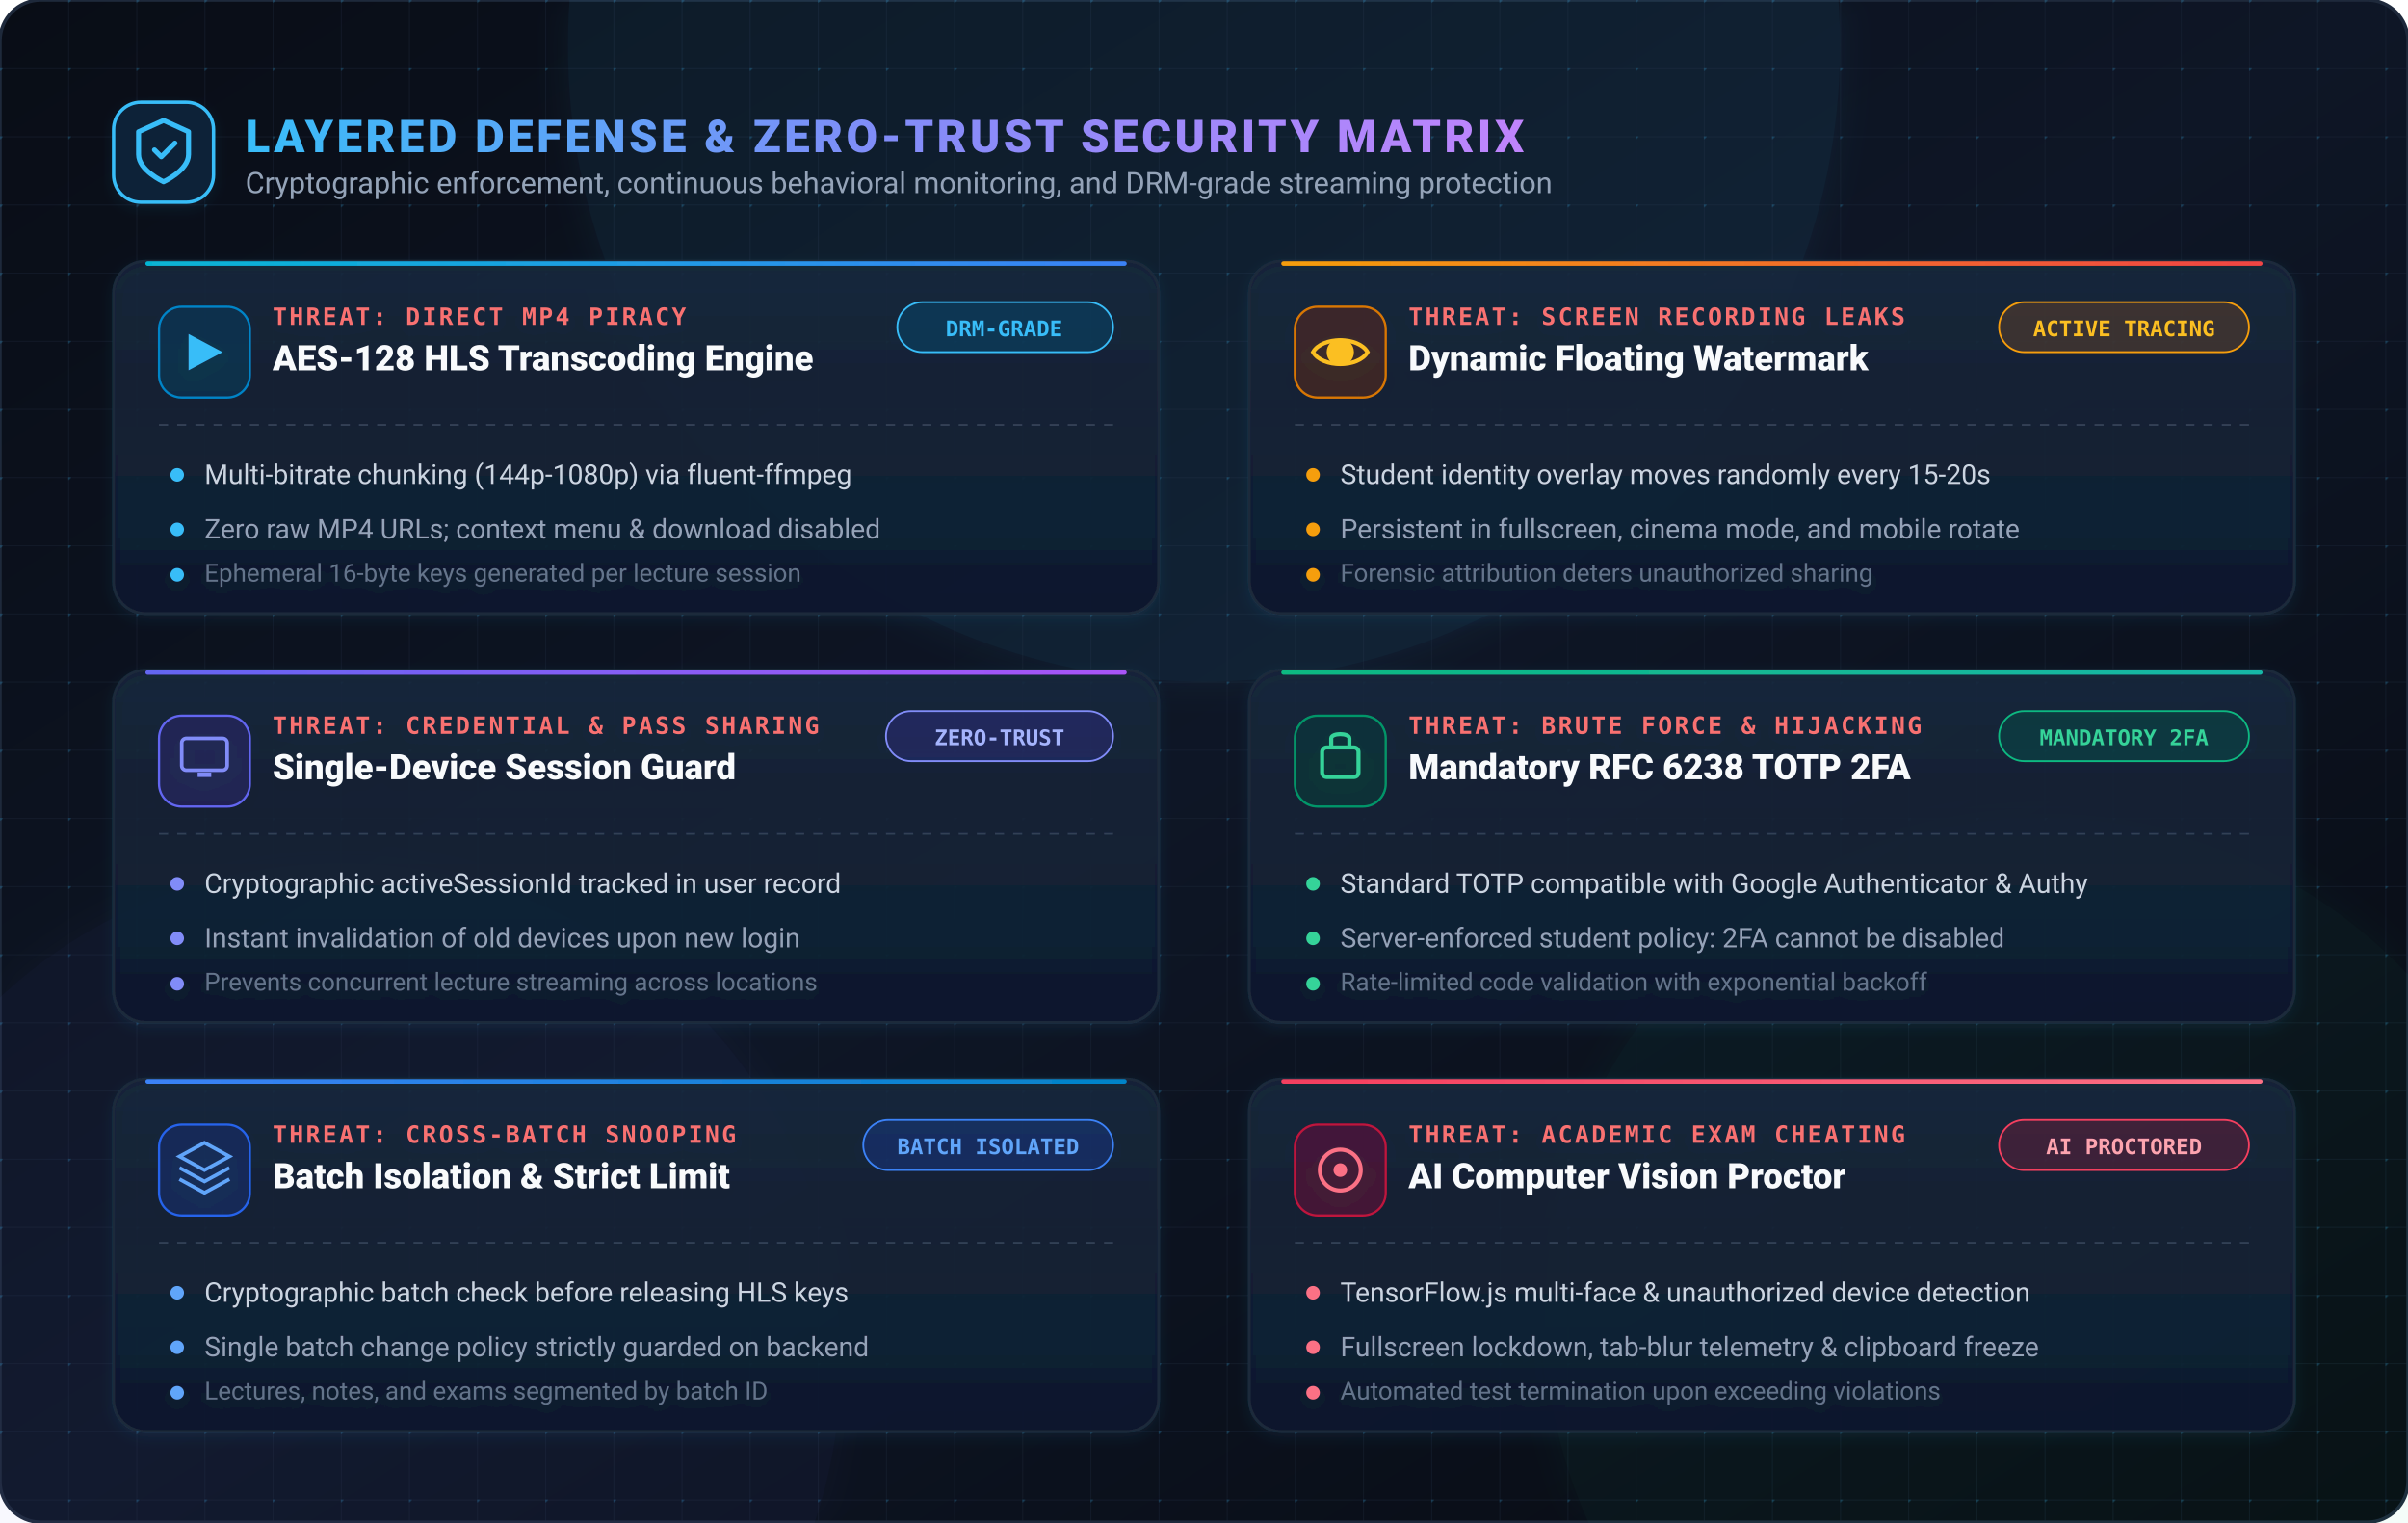
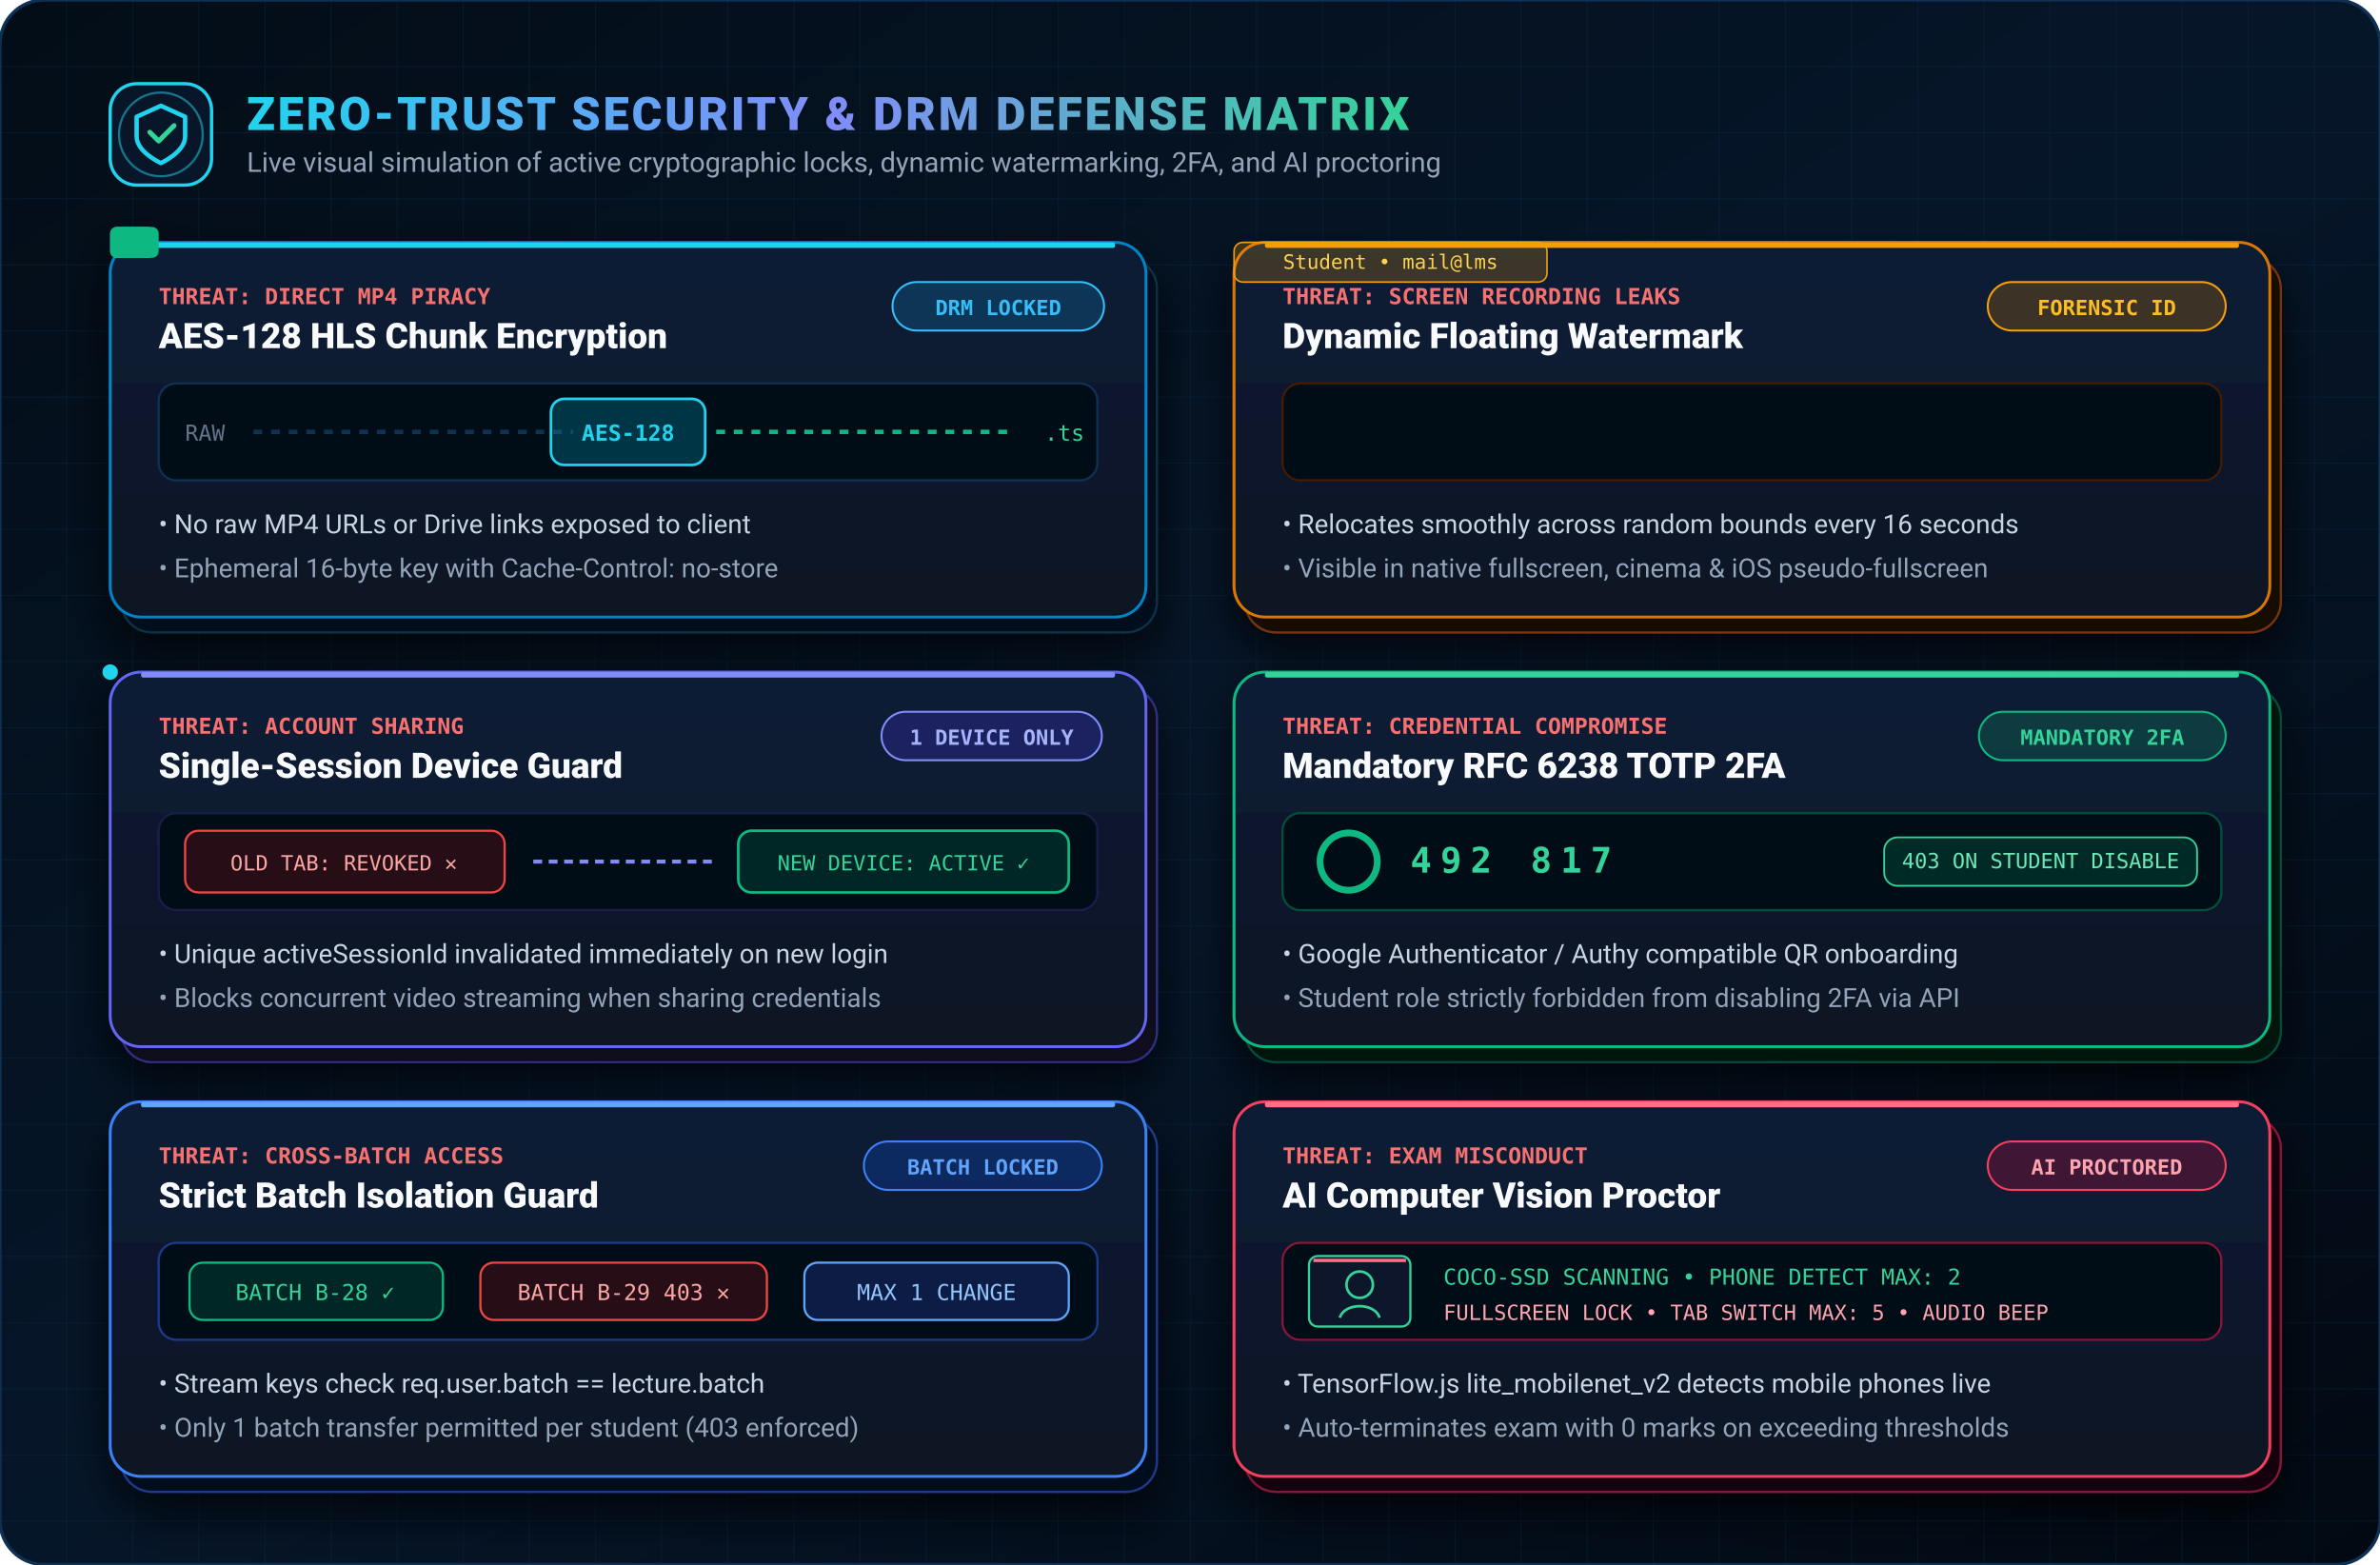
- <svg xmlns="http://www.w3.org/2000/svg" viewBox="0 0 1060 670" width="1060" height="670">
+ <svg xmlns="http://www.w3.org/2000/svg" viewBox="0 0 1080 710" width="1080" height="710">
  <defs>
-     <linearGradient id="bg-grad" x1="0%" y1="0%" x2="100%" y2="100%">
-       <stop offset="0%" stop-color="#090D16" />
-       <stop offset="50%" stop-color="#0E1626" />
-       <stop offset="100%" stop-color="#070A10" />
+     <linearGradient id="sec-bg" x1="0%" y1="0%" x2="100%" y2="100%">
+       <stop offset="0%" stop-color="#030D17" />
+       <stop offset="50%" stop-color="#061629" />
+       <stop offset="100%" stop-color="#020912" />
    </linearGradient>
-     <linearGradient id="header-grad" x1="0%" y1="0%" x2="100%" y2="0%">
-       <stop offset="0%" stop-color="#38BDF8" />
+     <linearGradient id="sec-header" x1="0%" y1="0%" x2="100%" y2="0%">
+       <stop offset="0%" stop-color="#22D3EE" />
      <stop offset="50%" stop-color="#818CF8" />
-       <stop offset="100%" stop-color="#C084FC" />
+       <stop offset="100%" stop-color="#34D399" />
    </linearGradient>
-     <linearGradient id="card-grad" x1="0%" y1="0%" x2="0%" y2="100%">
-       <stop offset="0%" stop-color="#162238" stop-opacity="0.9" />
-       <stop offset="100%" stop-color="#0F172A" stop-opacity="0.95" />
+     <linearGradient id="sec-card" x1="0%" y1="0%" x2="0%" y2="100%">
+       <stop offset="0%" stop-color="#0C1E36" />
+       <stop offset="100%" stop-color="#071222" />
    </linearGradient>
-     <linearGradient id="cyan-acc" x1="0%" y1="0%" x2="100%" y2="0%">
-       <stop offset="0%" stop-color="#06B6D4" />
-       <stop offset="100%" stop-color="#3B82F6" />
-     </linearGradient>
-     <linearGradient id="amber-acc" x1="0%" y1="0%" x2="100%" y2="0%">
-       <stop offset="0%" stop-color="#F59E0B" />
-       <stop offset="100%" stop-color="#EF4444" />
-     </linearGradient>
-     <linearGradient id="indigo-acc" x1="0%" y1="0%" x2="100%" y2="0%">
-       <stop offset="0%" stop-color="#6366F1" />
-       <stop offset="100%" stop-color="#A855F7" />
-     </linearGradient>
-     <linearGradient id="emerald-acc" x1="0%" y1="0%" x2="100%" y2="0%">
-       <stop offset="0%" stop-color="#10B981" />
-       <stop offset="100%" stop-color="#14B8A6" />
-     </linearGradient>
-     <linearGradient id="blue-acc" x1="0%" y1="0%" x2="100%" y2="0%">
-       <stop offset="0%" stop-color="#3B82F6" />
-       <stop offset="100%" stop-color="#0284C7" />
-     </linearGradient>
-     <linearGradient id="rose-acc" x1="0%" y1="0%" x2="100%" y2="0%">
-       <stop offset="0%" stop-color="#F43F5E" />
-       <stop offset="100%" stop-color="#FB7185" />
-     </linearGradient>
-     <filter id="card-shadow" x="-10%" y="-10%" width="125%" height="135%">
-       <feDropShadow dx="0" dy="12" stdDeviation="10" flood-color="#000000" flood-opacity="0.65" />
-       <feDropShadow dx="0" dy="2" stdDeviation="3" flood-color="#38BDF8" flood-opacity="0.08" />
+     <filter id="sec-shadow" x="-8%" y="-8%" width="120%" height="128%">
+       <feDropShadow dx="0" dy="10" stdDeviation="10" flood-color="#000000" flood-opacity="0.72" />
    </filter>
-     <filter id="glow-cyan" x="-20%" y="-20%" width="140%" height="140%">
-       <feGaussianBlur stdDeviation="8" result="blur" />
-       <feComposite in="SourceGraphic" in2="blur" operator="over" />
-     </filter>
-     <pattern id="grid-pattern" width="30" height="30" patternUnits="userSpaceOnUse">
-       <path d="M 30 0 L 0 0 0 30" fill="none" stroke="#1E293B" stroke-width="0.8" stroke-opacity="0.4" />
-       <circle cx="0" cy="0" r="1.2" fill="#38BDF8" fill-opacity="0.2" />
+     <pattern id="sec-grid" width="30" height="30" patternUnits="userSpaceOnUse">
+       <path d="M 30 0 L 0 0 0 30" fill="none" stroke="#0E3052" stroke-width="0.7" stroke-opacity="0.4" />
    </pattern>
  </defs>
  <style>
-     .title-text { font-family: -apple-system, BlinkMacSystemFont, 'Segoe UI', Roboto, Helvetica, Arial, sans-serif; font-weight: 800; }
-     .body-text  { font-family: -apple-system, BlinkMacSystemFont, 'Segoe UI', Roboto, Helvetica, Arial, sans-serif; }
-     .mono-text  { font-family: 'JetBrains Mono', 'Fira Code', Consolas, monospace; }
+     .st { font-family: -apple-system, BlinkMacSystemFont, 'Segoe UI', Roboto, Helvetica, Arial, sans-serif; font-weight: 800; }
+     .sb { font-family: -apple-system, BlinkMacSystemFont, 'Segoe UI', Roboto, Helvetica, Arial, sans-serif; }
+     .sm { font-family: 'JetBrains Mono', Consolas, monospace; }
  </style>
-   <rect width="1060" height="670" rx="18" fill="url(#bg-grad)" stroke="#1E293B" stroke-width="1.5" />
-   <rect width="1060" height="670" rx="18" fill="url(#grid-pattern)" />
-   <circle cx="530" cy="20" r="280" fill="#38BDF8" opacity="0.07" filter="url(#glow-cyan)" />
-   <circle cx="150" cy="600" r="220" fill="#6366F1" opacity="0.05" filter="url(#glow-cyan)" />
-   <circle cx="900" cy="580" r="220" fill="#10B981" opacity="0.05" filter="url(#glow-cyan)" />
-   <g transform="translate(50, 45)">
-     <rect x="0" y="0" width="44" height="44" rx="12" fill="#0E2238" stroke="#38BDF8" stroke-width="1.5" filter="url(#card-shadow)" />
-     <path d="M22 8 L33 13 V23 C33 30 22 35 22 35 C22 35 11 30 11 23 V13 Z" fill="none" stroke="#38BDF8" stroke-width="2.2" stroke-linejoin="round" />
-     <path d="M18 21 L21 24 L27 18" fill="none" stroke="#38BDF8" stroke-width="2.2" stroke-linecap="round" stroke-linejoin="round" />
-     <text x="58" y="22" fill="url(#header-grad)" class="title-text" font-size="20" letter-spacing="1.5">LAYERED DEFENSE &amp; ZERO-TRUST SECURITY MATRIX</text>
-     <text x="58" y="40" fill="#94A3B8" class="body-text" font-size="13">Cryptographic enforcement, continuous behavioral monitoring, and DRM-grade streaming protection</text>
+   <rect width="1080" height="710" rx="20" fill="url(#sec-bg)" stroke="#0E3052" stroke-width="1.5" />
+   <rect width="1080" height="710" rx="20" fill="url(#sec-grid)" />
+   <g transform="translate(50, 38)">
+     <rect x="0" y="0" width="46" height="46" rx="12" fill="#071729" stroke="#22D3EE" stroke-width="1.5" />
+     <circle cx="23" cy="23" r="19" fill="none" stroke="#22D3EE" stroke-width="1" opacity="0.5">
+       <animate attributeName="r" values="14;21;14" dur="3s" repeatCount="indefinite" />
+       <animate attributeName="opacity" values="0.7;0.1;0.7" dur="3s" repeatCount="indefinite" />
+     </circle>
+     <path d="M23 10 L34 15 V24 C34 31 23 36 23 36 C23 36 12 31 12 24 V15 Z" fill="none" stroke="#22D3EE" stroke-width="2" stroke-linejoin="round" />
+     <path d="M18 22 L22 26 L29 19" fill="none" stroke="#34D399" stroke-width="2.2" stroke-linecap="round" stroke-linejoin="round" />
+     <text x="62" y="21" fill="url(#sec-header)" class="st" font-size="21" letter-spacing="1.2">ZERO-TRUST SECURITY &amp; DRM DEFENSE MATRIX</text>
+     <text x="62" y="40" fill="#94A3B8" class="sb" font-size="12.5">Live visual simulation of active cryptographic locks, dynamic watermarking, 2FA, and AI proctoring</text>
  </g>
-   <g transform="translate(50, 115)" filter="url(#card-shadow)">
-     <rect width="460" height="155" rx="14" fill="url(#card-grad)" stroke="#1E293B" stroke-width="1.2" />
-     <rect x="14" y="0" width="432" height="2" fill="url(#cyan-acc)" rx="1" />
-     <rect x="20" y="20" width="40" height="40" rx="10" fill="#0C4A6E" fill-opacity="0.4" stroke="#0284C7" stroke-width="1" />
-     <path d="M33 32 L48 40 L33 48 Z" fill="#38BDF8" />
-     <text x="70" y="28" fill="#F87171" class="mono-text" font-size="10.5" font-weight="700" letter-spacing="1">THREAT: DIRECT MP4 PIRACY</text>
-     <text x="70" y="48" fill="#F8FAFC" class="title-text" font-size="15.5">AES-128 HLS Transcoding Engine</text>
-     <rect x="345" y="18" width="95" height="22" rx="11" fill="#0284C7" fill-opacity="0.2" stroke="#38BDF8" stroke-width="0.8" />
-     <text x="392" y="33" fill="#38BDF8" class="mono-text" font-size="9.5" font-weight="700" text-anchor="middle">DRM-GRADE</text>
-     <line x1="20" y1="72" x2="440" y2="72" stroke="#334155" stroke-width="0.8" stroke-dasharray="4 4" />
-     <circle cx="28" cy="94" r="3" fill="#38BDF8" />
-     <text x="40" y="98" fill="#CBD5E1" class="body-text" font-size="12">Multi-bitrate chunking (144p-1080p) via fluent-ffmpeg</text>
-     <circle cx="28" cy="118" r="3" fill="#38BDF8" />
-     <text x="40" y="122" fill="#94A3B8" class="body-text" font-size="12">Zero raw MP4 URLs; context menu &amp; download disabled</text>
-     <circle cx="28" cy="138" r="3" fill="#38BDF8" />
-     <text x="40" y="141" fill="#64748B" class="body-text" font-size="11">Ephemeral 16-byte keys generated per lecture session</text>
+   <g transform="translate(50, 110)" filter="url(#sec-shadow)">
+     <rect x="5" y="7" width="470" height="170" rx="14" fill="#04101D" stroke="#083344" />
+     <rect width="470" height="170" rx="14" fill="url(#sec-card)" stroke="#0284C7" stroke-width="1.3" />
+     <rect x="14" y="0" width="442" height="2.5" rx="1" fill="#22D3EE" />
+     <text x="22" y="28" fill="#F87171" class="sm" font-size="10" font-weight="700">THREAT: DIRECT MP4 PIRACY</text>
+     <text x="22" y="48" fill="#F8FAFC" class="st" font-size="16">AES-128 HLS Chunk Encryption</text>
+     <rect x="355" y="18" width="96" height="22" rx="11" fill="#0284C7" fill-opacity="0.25" stroke="#38BDF8" stroke-width="0.9" />
+     <text x="403" y="33" fill="#38BDF8" class="sm" font-size="9.5" font-weight="700" text-anchor="middle">DRM LOCKED</text>
+     <rect x="22" y="64" width="426" height="44" rx="8" fill="#030D17" stroke="#0E3052" />
+     <text x="34" y="90" fill="#64748B" class="sm" font-size="10">RAW</text>
+     <line x1="65" y1="86" x2="210" y2="86" stroke="#0E3052" stroke-width="2" stroke-dasharray="4 4" />
+     <rect x="0" y="-7" width="20" height="14" rx="3" fill="#22D3EE">
+       <animateMotion path="M 70,86 L 200,86" dur="2.2s" repeatCount="indefinite" />
+     </rect>
+     <rect x="200" y="71" width="70" height="30" rx="6" fill="#0891B2" fill-opacity="0.3" stroke="#22D3EE" stroke-width="1.2" />
+     <text x="235" y="90" fill="#22D3EE" class="sm" font-size="10" font-weight="700" text-anchor="middle">AES-128</text>
+     <line x1="275" y1="86" x2="410" y2="86" stroke="#10B981" stroke-width="2" stroke-dasharray="4 4" />
+     <rect x="0" y="-7" width="22" height="14" rx="3" fill="#10B981">
+       <animateMotion path="M 278,86 L 405,86" dur="2.2s" repeatCount="indefinite" />
+     </rect>
+     <text x="424" y="90" fill="#34D399" class="sm" font-size="10">.ts</text>
+     <text x="22" y="132" fill="#CBD5E1" class="sb" font-size="12">• No raw MP4 URLs or Drive links exposed to client</text>
+     <text x="22" y="152" fill="#94A3B8" class="sb" font-size="12">• Ephemeral 16-byte key with Cache-Control: no-store</text>
  </g>
-   <g transform="translate(550, 115)" filter="url(#card-shadow)">
-     <rect width="460" height="155" rx="14" fill="url(#card-grad)" stroke="#1E293B" stroke-width="1.2" />
-     <rect x="14" y="0" width="432" height="2" fill="url(#amber-acc)" rx="1" />
-     <rect x="20" y="20" width="40" height="40" rx="10" fill="#78350F" fill-opacity="0.4" stroke="#D97706" stroke-width="1" />
-     <circle cx="40" cy="40" r="6" fill="#FBBF24" />
-     <path d="M28 40 C32 33 48 33 52 40 C48 47 32 47 28 40 Z" fill="none" stroke="#FBBF24" stroke-width="1.8" />
-     <text x="70" y="28" fill="#F87171" class="mono-text" font-size="10.5" font-weight="700" letter-spacing="1">THREAT: SCREEN RECORDING LEAKS</text>
-     <text x="70" y="48" fill="#F8FAFC" class="title-text" font-size="15.5">Dynamic Floating Watermark</text>
-     <rect x="330" y="18" width="110" height="22" rx="11" fill="#D97706" fill-opacity="0.2" stroke="#F59E0B" stroke-width="0.8" />
-     <text x="385" y="33" fill="#FBBF24" class="mono-text" font-size="9.5" font-weight="700" text-anchor="middle">ACTIVE TRACING</text>
-     <line x1="20" y1="72" x2="440" y2="72" stroke="#334155" stroke-width="0.8" stroke-dasharray="4 4" />
-     <circle cx="28" cy="94" r="3" fill="#F59E0B" />
-     <text x="40" y="98" fill="#CBD5E1" class="body-text" font-size="12">Student identity overlay moves randomly every 15-20s</text>
-     <circle cx="28" cy="118" r="3" fill="#F59E0B" />
-     <text x="40" y="122" fill="#94A3B8" class="body-text" font-size="12">Persistent in fullscreen, cinema mode, and mobile rotate</text>
-     <circle cx="28" cy="138" r="3" fill="#F59E0B" />
-     <text x="40" y="141" fill="#64748B" class="body-text" font-size="11">Forensic attribution deters unauthorized sharing</text>
+   <g transform="translate(560, 110)" filter="url(#sec-shadow)">
+     <rect x="5" y="7" width="470" height="170" rx="14" fill="#120B04" stroke="#78350F" />
+     <rect width="470" height="170" rx="14" fill="url(#sec-card)" stroke="#D97706" stroke-width="1.3" />
+     <rect x="14" y="0" width="442" height="2.5" rx="1" fill="#F59E0B" />
+     <text x="22" y="28" fill="#F87171" class="sm" font-size="10" font-weight="700">THREAT: SCREEN RECORDING LEAKS</text>
+     <text x="22" y="48" fill="#F8FAFC" class="st" font-size="16">Dynamic Floating Watermark</text>
+     <rect x="342" y="18" width="108" height="22" rx="11" fill="#D97706" fill-opacity="0.25" stroke="#F59E0B" stroke-width="0.9" />
+     <text x="396" y="33" fill="#FBBF24" class="sm" font-size="9.5" font-weight="700" text-anchor="middle">FORENSIC ID</text>
+     <rect x="22" y="64" width="426" height="44" rx="8" fill="#030D17" stroke="#451A03" />
+     <g>
+       <animateMotion path="M 35,69 L 260,69 L 260,86 L 45,86 Z" dur="6s" repeatCount="indefinite" />
+       <rect x="0" y="0" width="142" height="18" rx="4" fill="#F59E0B" fill-opacity="0.2" stroke="#F59E0B" stroke-width="0.7" />
+       <text x="71" y="12" fill="#FCD34D" class="sm" font-size="9" text-anchor="middle">Student • mail@lms</text>
+     </g>
+     <text x="22" y="132" fill="#CBD5E1" class="sb" font-size="12">• Relocates smoothly across random bounds every 16 seconds</text>
+     <text x="22" y="152" fill="#94A3B8" class="sb" font-size="12">• Visible in native fullscreen, cinema &amp; iOS pseudo-fullscreen</text>
  </g>
-   <g transform="translate(50, 295)" filter="url(#card-shadow)">
-     <rect width="460" height="155" rx="14" fill="url(#card-grad)" stroke="#1E293B" stroke-width="1.2" />
-     <rect x="14" y="0" width="432" height="2" fill="url(#indigo-acc)" rx="1" />
-     <rect x="20" y="20" width="40" height="40" rx="10" fill="#312E81" fill-opacity="0.4" stroke="#6366F1" stroke-width="1" />
-     <rect x="30" y="30" width="20" height="14" rx="2" fill="none" stroke="#818CF8" stroke-width="1.6" />
-     <line x1="37" y1="46" x2="43" y2="46" stroke="#818CF8" stroke-width="2" />
-     <text x="70" y="28" fill="#F87171" class="mono-text" font-size="10.5" font-weight="700" letter-spacing="1">THREAT: CREDENTIAL &amp; PASS SHARING</text>
-     <text x="70" y="48" fill="#F8FAFC" class="title-text" font-size="15.5">Single-Device Session Guard</text>
-     <rect x="340" y="18" width="100" height="22" rx="11" fill="#4338CA" fill-opacity="0.25" stroke="#818CF8" stroke-width="0.8" />
-     <text x="390" y="33" fill="#A5B4FC" class="mono-text" font-size="9.5" font-weight="700" text-anchor="middle">ZERO-TRUST</text>
-     <line x1="20" y1="72" x2="440" y2="72" stroke="#334155" stroke-width="0.8" stroke-dasharray="4 4" />
-     <circle cx="28" cy="94" r="3" fill="#818CF8" />
-     <text x="40" y="98" fill="#CBD5E1" class="body-text" font-size="12">Cryptographic activeSessionId tracked in user record</text>
-     <circle cx="28" cy="118" r="3" fill="#818CF8" />
-     <text x="40" y="122" fill="#94A3B8" class="body-text" font-size="12">Instant invalidation of old devices upon new login</text>
-     <circle cx="28" cy="138" r="3" fill="#818CF8" />
-     <text x="40" y="141" fill="#64748B" class="body-text" font-size="11">Prevents concurrent lecture streaming across locations</text>
+   <g transform="translate(50, 305)" filter="url(#sec-shadow)">
+     <rect x="5" y="7" width="470" height="170" rx="14" fill="#09081B" stroke="#312E81" />
+     <rect width="470" height="170" rx="14" fill="url(#sec-card)" stroke="#6366F1" stroke-width="1.3" />
+     <rect x="14" y="0" width="442" height="2.5" rx="1" fill="#818CF8" />
+     <text x="22" y="28" fill="#F87171" class="sm" font-size="10" font-weight="700">THREAT: ACCOUNT SHARING</text>
+     <text x="22" y="48" fill="#F8FAFC" class="st" font-size="16">Single-Session Device Guard</text>
+     <rect x="350" y="18" width="100" height="22" rx="11" fill="#4338CA" fill-opacity="0.3" stroke="#818CF8" stroke-width="0.9" />
+     <text x="400" y="33" fill="#A5B4FC" class="sm" font-size="9.5" font-weight="700" text-anchor="middle">1 DEVICE ONLY</text>
+     <rect x="22" y="64" width="426" height="44" rx="8" fill="#030D17" stroke="#1E1B4B" />
+     <rect x="34" y="72" width="145" height="28" rx="6" fill="#7F1D1D" fill-opacity="0.3" stroke="#EF4444" stroke-width="1">
+       <animate attributeName="opacity" values="0.35;1;0.35" dur="3s" repeatCount="indefinite" />
+     </rect>
+     <text x="106" y="90" fill="#FCA5A5" class="sm" font-size="9.5" text-anchor="middle">OLD TAB: REVOKED ✕</text>
+     <path d="M 192 86 H 275" stroke="#818CF8" stroke-width="1.8" stroke-dasharray="4 3" />
+     <circle r="3.5" fill="#22D3EE">
+       <animateMotion path="M 192,86 L 275,86" dur="1.5s" repeatCount="indefinite" />
+     </circle>
+     <rect x="285" y="72" width="150" height="28" rx="6" fill="#064E3B" fill-opacity="0.4" stroke="#10B981" stroke-width="1.2" />
+     <text x="360" y="90" fill="#34D399" class="sm" font-size="9.5" text-anchor="middle">NEW DEVICE: ACTIVE ✓</text>
+     <text x="22" y="132" fill="#CBD5E1" class="sb" font-size="12">• Unique activeSessionId invalidated immediately on new login</text>
+     <text x="22" y="152" fill="#94A3B8" class="sb" font-size="12">• Blocks concurrent video streaming when sharing credentials</text>
  </g>
-   <g transform="translate(550, 295)" filter="url(#card-shadow)">
-     <rect width="460" height="155" rx="14" fill="url(#card-grad)" stroke="#1E293B" stroke-width="1.2" />
-     <rect x="14" y="0" width="432" height="2" fill="url(#emerald-acc)" rx="1" />
-     <rect x="20" y="20" width="40" height="40" rx="10" fill="#064E3B" fill-opacity="0.4" stroke="#059669" stroke-width="1" />
-     <rect x="32" y="34" width="16" height="13" rx="2" fill="none" stroke="#34D399" stroke-width="1.8" />
-     <path d="M36 34 V30 C36 27.5 44 27.5 44 30 V34" fill="none" stroke="#34D399" stroke-width="1.8" />
-     <text x="70" y="28" fill="#F87171" class="mono-text" font-size="10.5" font-weight="700" letter-spacing="1">THREAT: BRUTE FORCE &amp; HIJACKING</text>
-     <text x="70" y="48" fill="#F8FAFC" class="title-text" font-size="15.5">Mandatory RFC 6238 TOTP 2FA</text>
-     <rect x="330" y="18" width="110" height="22" rx="11" fill="#059669" fill-opacity="0.2" stroke="#10B981" stroke-width="0.8" />
-     <text x="385" y="33" fill="#34D399" class="mono-text" font-size="9.5" font-weight="700" text-anchor="middle">MANDATORY 2FA</text>
-     <line x1="20" y1="72" x2="440" y2="72" stroke="#334155" stroke-width="0.8" stroke-dasharray="4 4" />
-     <circle cx="28" cy="94" r="3" fill="#34D399" />
-     <text x="40" y="98" fill="#CBD5E1" class="body-text" font-size="12">Standard TOTP compatible with Google Authenticator &amp; Authy</text>
-     <circle cx="28" cy="118" r="3" fill="#34D399" />
-     <text x="40" y="122" fill="#94A3B8" class="body-text" font-size="12">Server-enforced student policy: 2FA cannot be disabled</text>
-     <circle cx="28" cy="138" r="3" fill="#34D399" />
-     <text x="40" y="141" fill="#64748B" class="body-text" font-size="11">Rate-limited code validation with exponential backoff</text>
+   <g transform="translate(560, 305)" filter="url(#sec-shadow)">
+     <rect x="5" y="7" width="470" height="170" rx="14" fill="#03130F" stroke="#064E3B" />
+     <rect width="470" height="170" rx="14" fill="url(#sec-card)" stroke="#10B981" stroke-width="1.3" />
+     <rect x="14" y="0" width="442" height="2.5" rx="1" fill="#34D399" />
+     <text x="22" y="28" fill="#F87171" class="sm" font-size="10" font-weight="700">THREAT: CREDENTIAL COMPROMISE</text>
+     <text x="22" y="48" fill="#F8FAFC" class="st" font-size="16">Mandatory RFC 6238 TOTP 2FA</text>
+     <rect x="338" y="18" width="112" height="22" rx="11" fill="#059669" fill-opacity="0.25" stroke="#10B981" stroke-width="0.9" />
+     <text x="394" y="33" fill="#34D399" class="sm" font-size="9.5" font-weight="700" text-anchor="middle">MANDATORY 2FA</text>
+     <rect x="22" y="64" width="426" height="44" rx="8" fill="#030D17" stroke="#064E3B" />
+     <circle cx="52" cy="86" r="13" fill="none" stroke="#064E3B" stroke-width="3" />
+     <circle cx="52" cy="86" r="13" fill="none" stroke="#10B981" stroke-width="3" stroke-dasharray="82" stroke-linecap="round" transform="rotate(-90 52 86)">
+       <animate attributeName="stroke-dashoffset" from="0" to="82" dur="6s" repeatCount="indefinite" />
+     </circle>
+     <text x="80" y="91" fill="#34D399" class="sm" font-size="16" font-weight="800" letter-spacing="4">
+       492 817
+       <animate attributeName="opacity" values="1;1;0.4;1" keyTimes="0;0.85;0.92;1" dur="6s" repeatCount="indefinite" />
+     </text>
+     <rect x="295" y="75" width="142" height="22" rx="6" fill="#064E3B" fill-opacity="0.45" stroke="#34D399" stroke-width="0.8" />
+     <text x="366" y="89" fill="#6EE7B7" class="sm" font-size="9.5" text-anchor="middle">403 ON STUDENT DISABLE</text>
+     <text x="22" y="132" fill="#CBD5E1" class="sb" font-size="12">• Google Authenticator / Authy compatible QR onboarding</text>
+     <text x="22" y="152" fill="#94A3B8" class="sb" font-size="12">• Student role strictly forbidden from disabling 2FA via API</text>
  </g>
-   <g transform="translate(50, 475)" filter="url(#card-shadow)">
-     <rect width="460" height="155" rx="14" fill="url(#card-grad)" stroke="#1E293B" stroke-width="1.2" />
-     <rect x="14" y="0" width="432" height="2" fill="url(#blue-acc)" rx="1" />
-     <rect x="20" y="20" width="40" height="40" rx="10" fill="#1E3A8A" fill-opacity="0.4" stroke="#2563EB" stroke-width="1" />
-     <path d="M40 28 L51 34 L40 40 L29 34 Z" fill="none" stroke="#60A5FA" stroke-width="1.6" />
-     <path d="M29 39 L40 45 L51 39" fill="none" stroke="#60A5FA" stroke-width="1.6" />
-     <path d="M29 44 L40 50 L51 44" fill="none" stroke="#60A5FA" stroke-width="1.6" />
-     <text x="70" y="28" fill="#F87171" class="mono-text" font-size="10.5" font-weight="700" letter-spacing="1">THREAT: CROSS-BATCH SNOOPING</text>
-     <text x="70" y="48" fill="#F8FAFC" class="title-text" font-size="15.5">Batch Isolation &amp; Strict Limit</text>
-     <rect x="330" y="18" width="110" height="22" rx="11" fill="#1D4ED8" fill-opacity="0.25" stroke="#3B82F6" stroke-width="0.8" />
-     <text x="385" y="33" fill="#60A5FA" class="mono-text" font-size="9.5" font-weight="700" text-anchor="middle">BATCH ISOLATED</text>
-     <line x1="20" y1="72" x2="440" y2="72" stroke="#334155" stroke-width="0.8" stroke-dasharray="4 4" />
-     <circle cx="28" cy="94" r="3" fill="#60A5FA" />
-     <text x="40" y="98" fill="#CBD5E1" class="body-text" font-size="12">Cryptographic batch check before releasing HLS keys</text>
-     <circle cx="28" cy="118" r="3" fill="#60A5FA" />
-     <text x="40" y="122" fill="#94A3B8" class="body-text" font-size="12">Single batch change policy strictly guarded on backend</text>
-     <circle cx="28" cy="138" r="3" fill="#60A5FA" />
-     <text x="40" y="141" fill="#64748B" class="body-text" font-size="11">Lectures, notes, and exams segmented by batch ID</text>
+   <g transform="translate(50, 500)" filter="url(#sec-shadow)">
+     <rect x="5" y="7" width="470" height="170" rx="14" fill="#060D1E" stroke="#1E3A8A" />
+     <rect width="470" height="170" rx="14" fill="url(#sec-card)" stroke="#3B82F6" stroke-width="1.3" />
+     <rect x="14" y="0" width="442" height="2.5" rx="1" fill="#60A5FA" />
+     <text x="22" y="28" fill="#F87171" class="sm" font-size="10" font-weight="700">THREAT: CROSS-BATCH ACCESS</text>
+     <text x="22" y="48" fill="#F8FAFC" class="st" font-size="16">Strict Batch Isolation Guard</text>
+     <rect x="342" y="18" width="108" height="22" rx="11" fill="#1D4ED8" fill-opacity="0.28" stroke="#3B82F6" stroke-width="0.9" />
+     <text x="396" y="33" fill="#60A5FA" class="sm" font-size="9.5" font-weight="700" text-anchor="middle">BATCH LOCKED</text>
+     <rect x="22" y="64" width="426" height="44" rx="8" fill="#030D17" stroke="#1E3A8A" />
+     <rect x="36" y="73" width="115" height="26" rx="6" fill="#064E3B" fill-opacity="0.4" stroke="#10B981" stroke-width="1" />
+     <text x="93" y="90" fill="#34D399" class="sm" font-size="10" text-anchor="middle">BATCH B-28 ✓</text>
+     <rect x="168" y="73" width="130" height="26" rx="6" fill="#7F1D1D" fill-opacity="0.3" stroke="#EF4444" stroke-width="1">
+       <animate attributeName="stroke-opacity" values="0.4;1;0.4" dur="2s" repeatCount="indefinite" />
+     </rect>
+     <text x="233" y="90" fill="#FCA5A5" class="sm" font-size="10" text-anchor="middle">BATCH B-29 403 ✕</text>
+     <rect x="315" y="73" width="120" height="26" rx="6" fill="#1E3A8A" fill-opacity="0.4" stroke="#60A5FA" stroke-width="1" />
+     <text x="375" y="90" fill="#93C5FD" class="sm" font-size="10" text-anchor="middle">MAX 1 CHANGE</text>
+     <text x="22" y="132" fill="#CBD5E1" class="sb" font-size="12">• Stream keys check req.user.batch == lecture.batch</text>
+     <text x="22" y="152" fill="#94A3B8" class="sb" font-size="12">• Only 1 batch transfer permitted per student (403 enforced)</text>
  </g>
-   <g transform="translate(550, 475)" filter="url(#card-shadow)">
-     <rect width="460" height="155" rx="14" fill="url(#card-grad)" stroke="#1E293B" stroke-width="1.2" />
-     <rect x="14" y="0" width="432" height="2" fill="url(#rose-acc)" rx="1" />
-     <rect x="20" y="20" width="40" height="40" rx="10" fill="#881337" fill-opacity="0.4" stroke="#BE123C" stroke-width="1" />
-     <circle cx="40" cy="40" r="9" fill="none" stroke="#FB7185" stroke-width="1.8" />
-     <circle cx="40" cy="40" r="3" fill="#FB7185" />
-     <text x="70" y="28" fill="#F87171" class="mono-text" font-size="10.5" font-weight="700" letter-spacing="1">THREAT: ACADEMIC EXAM CHEATING</text>
-     <text x="70" y="48" fill="#F8FAFC" class="title-text" font-size="15.5">AI Computer Vision Proctor</text>
-     <rect x="330" y="18" width="110" height="22" rx="11" fill="#BE123C" fill-opacity="0.25" stroke="#F43F5E" stroke-width="0.8" />
-     <text x="385" y="33" fill="#FDA4AF" class="mono-text" font-size="9.5" font-weight="700" text-anchor="middle">AI PROCTORED</text>
-     <line x1="20" y1="72" x2="440" y2="72" stroke="#334155" stroke-width="0.8" stroke-dasharray="4 4" />
-     <circle cx="28" cy="94" r="3" fill="#FB7185" />
-     <text x="40" y="98" fill="#CBD5E1" class="body-text" font-size="12">TensorFlow.js multi-face &amp; unauthorized device detection</text>
-     <circle cx="28" cy="118" r="3" fill="#FB7185" />
-     <text x="40" y="122" fill="#94A3B8" class="body-text" font-size="12">Fullscreen lockdown, tab-blur telemetry &amp; clipboard freeze</text>
-     <circle cx="28" cy="138" r="3" fill="#FB7185" />
-     <text x="40" y="141" fill="#64748B" class="body-text" font-size="11">Automated test termination upon exceeding violations</text>
+   <g transform="translate(560, 500)" filter="url(#sec-shadow)">
+     <rect x="5" y="7" width="470" height="170" rx="14" fill="#18060E" stroke="#881337" />
+     <rect width="470" height="170" rx="14" fill="url(#sec-card)" stroke="#F43F5E" stroke-width="1.3" />
+     <rect x="14" y="0" width="442" height="2.5" rx="1" fill="#FB7185" />
+     <text x="22" y="28" fill="#F87171" class="sm" font-size="10" font-weight="700">THREAT: EXAM MISCONDUCT</text>
+     <text x="22" y="48" fill="#F8FAFC" class="st" font-size="16">AI Computer Vision Proctor</text>
+     <rect x="342" y="18" width="108" height="22" rx="11" fill="#BE123C" fill-opacity="0.3" stroke="#F43F5E" stroke-width="0.9" />
+     <text x="396" y="33" fill="#FDA4AF" class="sm" font-size="9.5" font-weight="700" text-anchor="middle">AI PROCTORED</text>
+     <rect x="22" y="64" width="426" height="44" rx="8" fill="#030D17" stroke="#881337" />
+     <rect x="34" y="70" width="46" height="32" rx="4" fill="#0F172A" stroke="#34D399" stroke-width="1" />
+     <circle cx="57" cy="83" r="6" fill="none" stroke="#34D399" stroke-width="1.2" />
+     <path d="M48 98 C50 91 64 91 66 98" fill="none" stroke="#34D399" stroke-width="1.2" />
+     <line x1="36" y1="72" x2="78" y2="72" stroke="#FB7185" stroke-width="1.5">
+       <animate attributeName="y1" values="72;100;72" dur="2.4s" repeatCount="indefinite" />
+       <animate attributeName="y2" values="72;100;72" dur="2.4s" repeatCount="indefinite" />
+     </line>
+     <text x="95" y="83" fill="#34D399" class="sm" font-size="10">COCO-SSD SCANNING • PHONE DETECT MAX: 2</text>
+     <text x="95" y="99" fill="#FDA4AF" class="sm" font-size="9.5">FULLSCREEN LOCK • TAB SWITCH MAX: 5 • AUDIO BEEP</text>
+     <text x="22" y="132" fill="#CBD5E1" class="sb" font-size="12">• TensorFlow.js lite_mobilenet_v2 detects mobile phones live</text>
+     <text x="22" y="152" fill="#94A3B8" class="sb" font-size="12">• Auto-terminates exam with 0 marks on exceeding thresholds</text>
  </g>
</svg>
